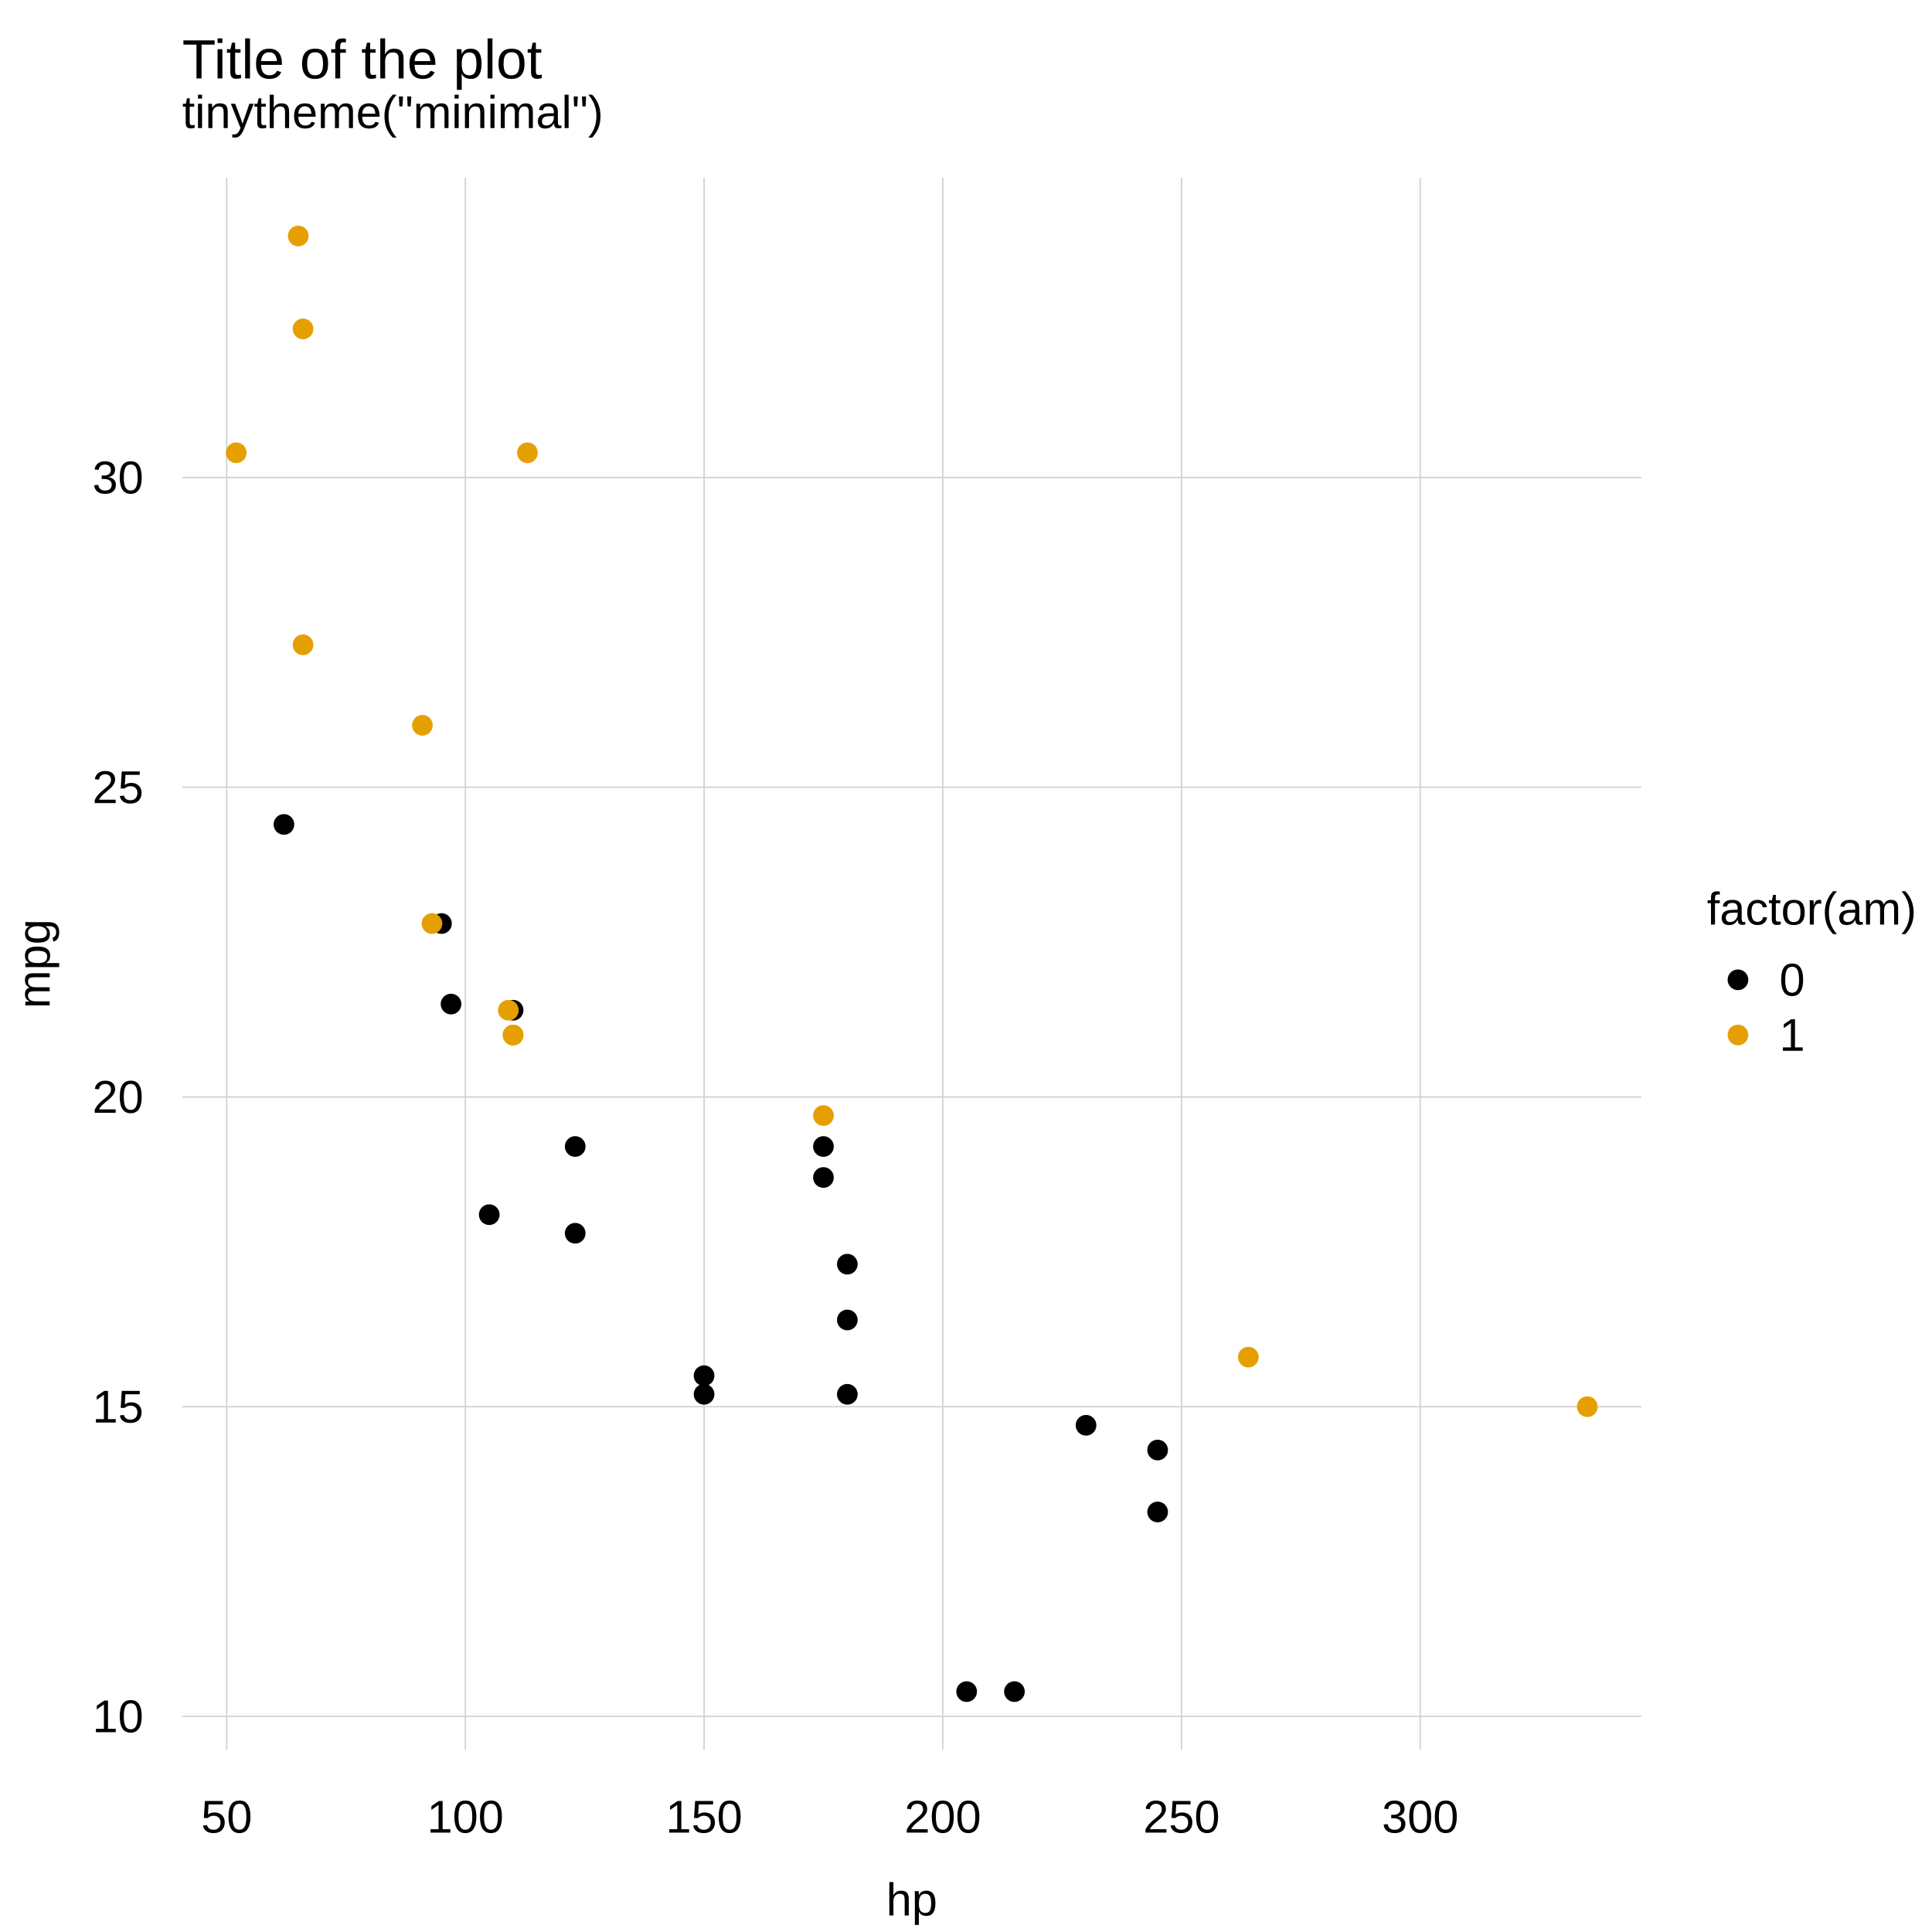
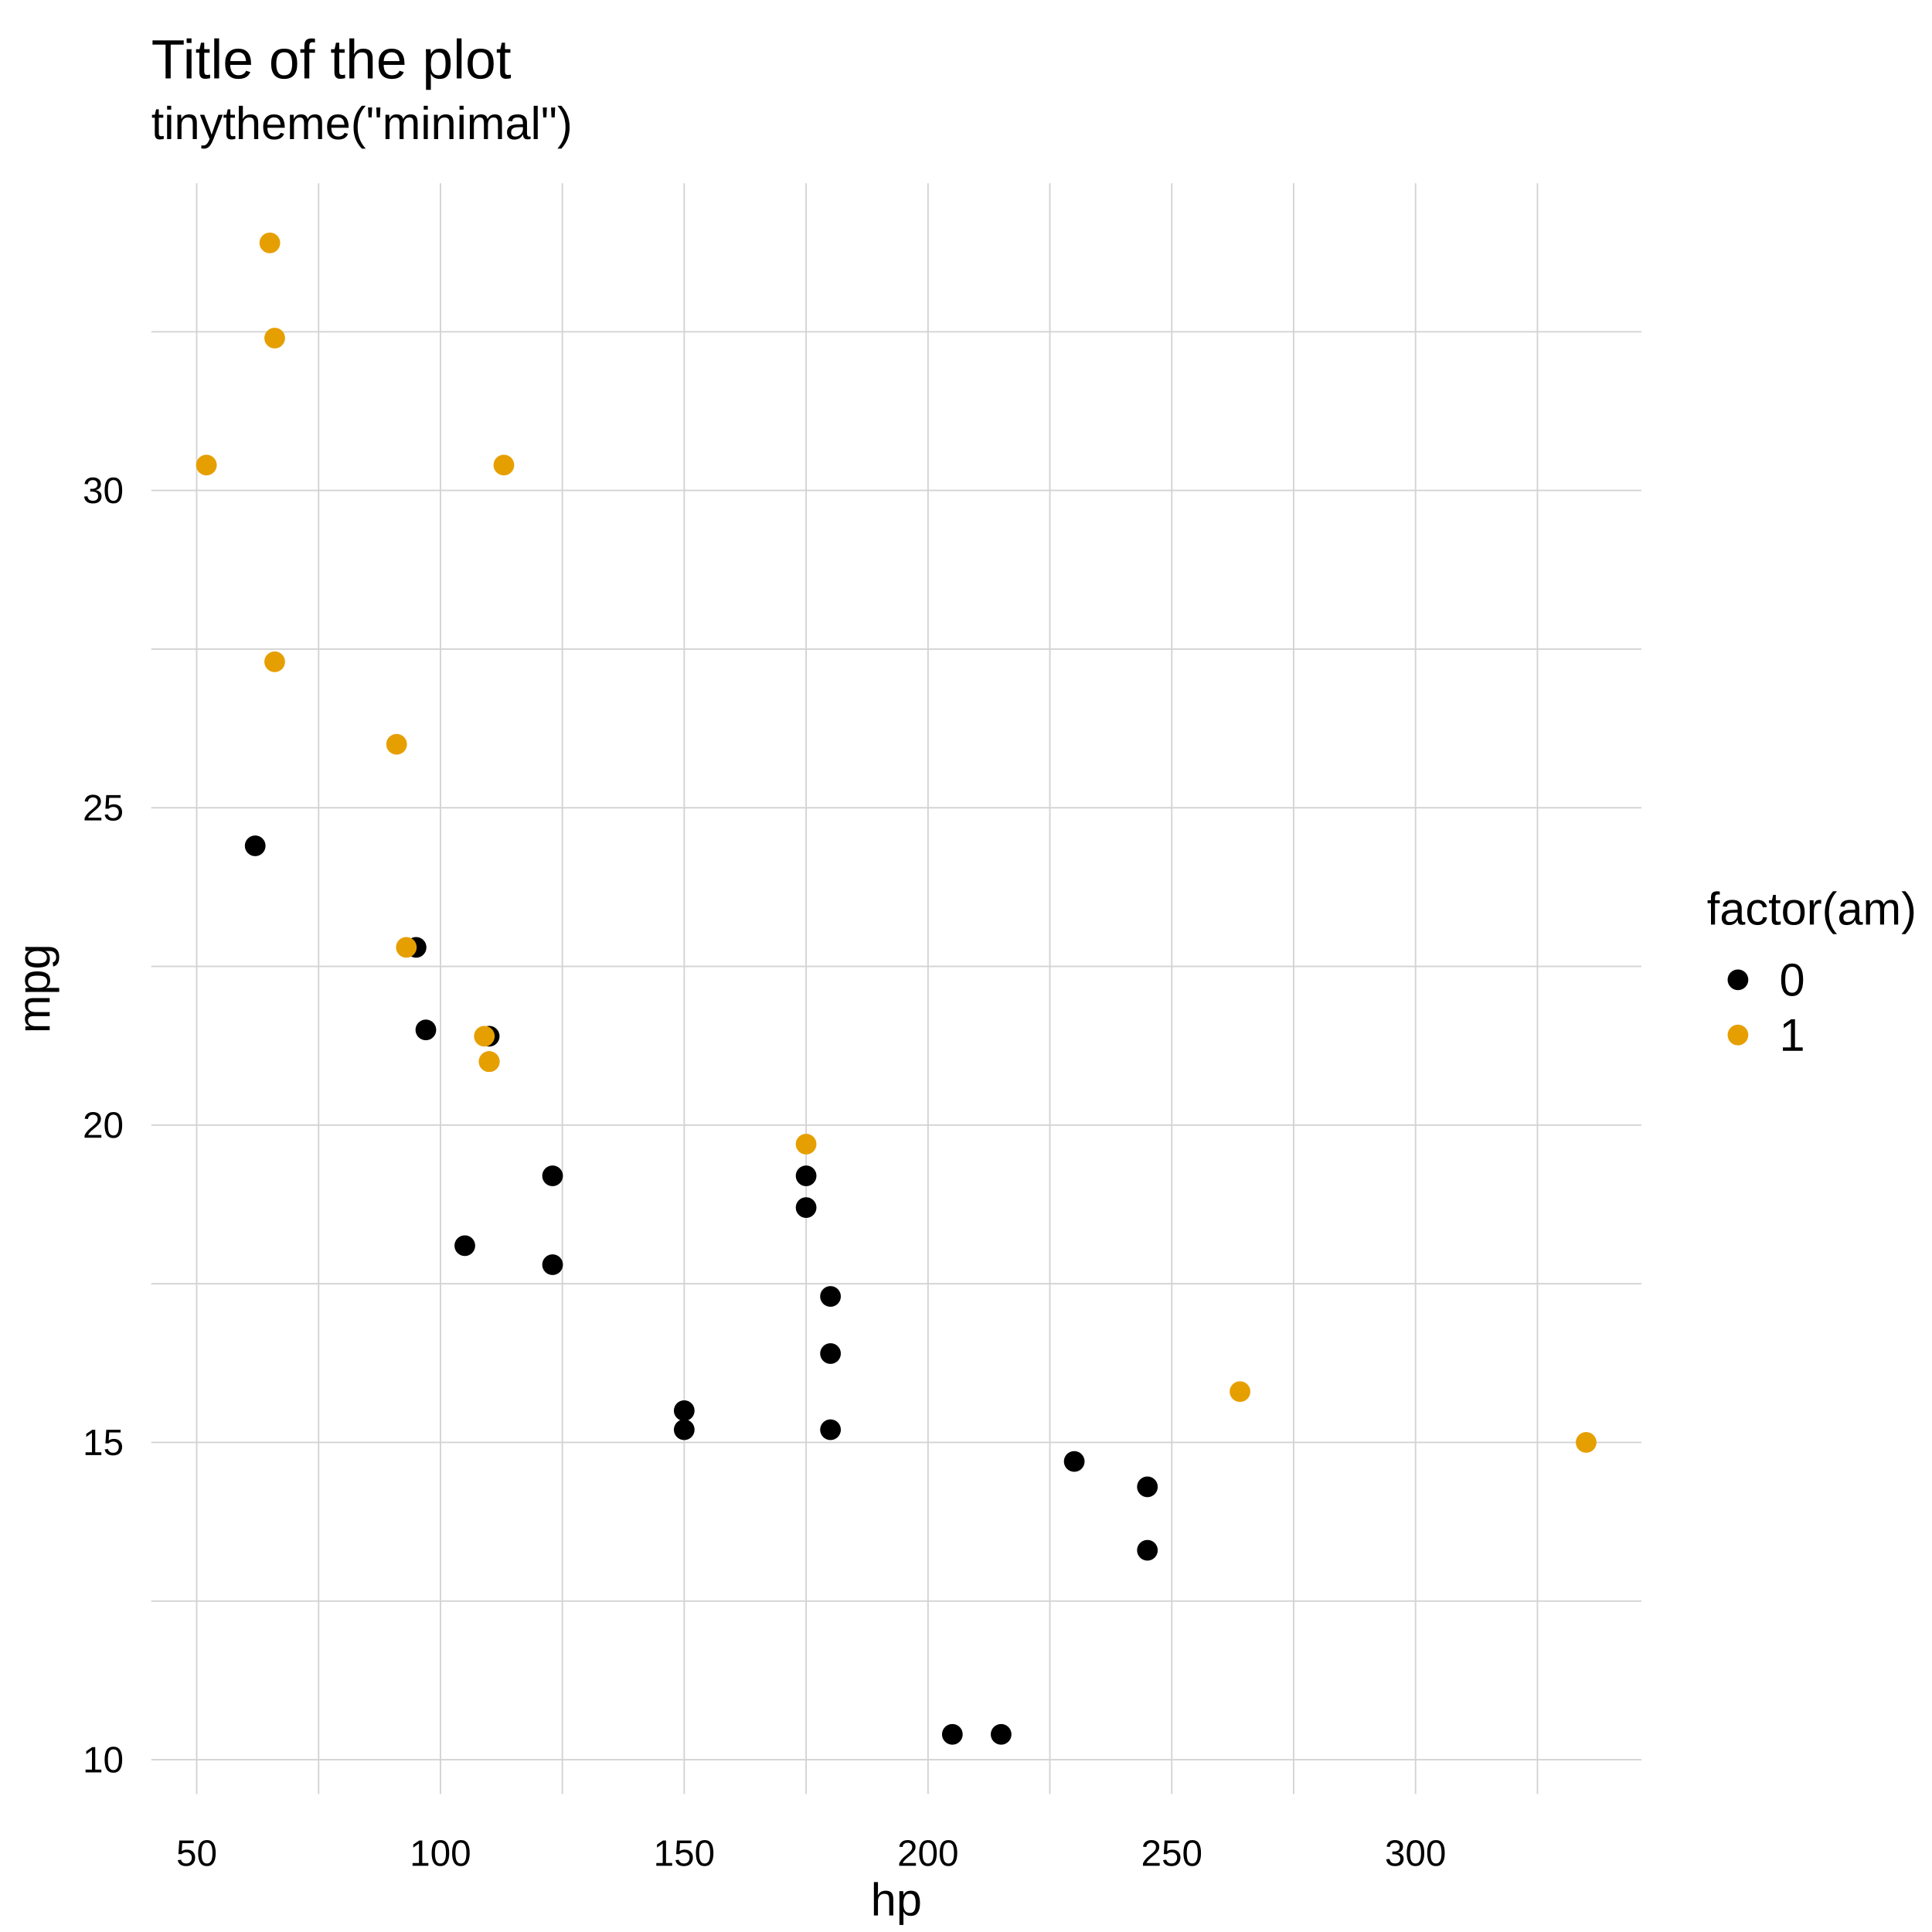
<svg xmlns="http://www.w3.org/2000/svg" width="504.00pt" height="504.00pt" viewBox="0 0 504.00 504.00">
  <g class="svglite">
    <defs>
      <style type="text/css">
    .svglite line, .svglite polyline, .svglite polygon, .svglite path, .svglite rect, .svglite circle {
      fill: none;
      stroke: #000000;
      stroke-linecap: round;
      stroke-linejoin: round;
      stroke-miterlimit: 10.00;
    }
    .svglite text {
      white-space: pre;
    }
    .svglite g.glyphgroup path {
      fill: inherit;
      stroke: none;
    }
  </style>
    </defs>
    <rect width="100%" height="100%" style="stroke: none; fill: #FFFFFF;" />
    <defs>
      <clipPath id="cpMC4wMHw1MDQuMDB8MC4wMHw1MDQuMDA=">
        <rect x="0.00" y="0.00" width="504.00" height="504.00" />
      </clipPath>
    </defs>
    <g clip-path="url(#cpMC4wMHw1MDQuMDB8MC4wMHw1MDQuMDA=)">
      <circle cx="453.38" cy="255.60" r="2.70" style="stroke-width: 0.38; stroke: none; fill: #000000;" />
      <circle cx="453.38" cy="270.00" r="2.70" style="stroke-width: 0.38; stroke: none; fill: #E69F00;" />
      <text x="472.62" y="241.20" text-anchor="middle" style="font-size: 12.00px; font-family: &quot;Liberation Sans&quot;;" textLength="54.67px" lengthAdjust="spacingAndGlyphs">factor(am)</text>
      <text x="464.18" y="259.73" style="font-size: 12.00px; font-family: &quot;Liberation Sans&quot;;" textLength="6.67px" lengthAdjust="spacingAndGlyphs">0</text>
      <text x="464.18" y="274.13" style="font-size: 12.00px; font-family: &quot;Liberation Sans&quot;;" textLength="6.67px" lengthAdjust="spacingAndGlyphs">1</text>
-       <text x="47.52" y="33.41" style="font-size: 12.00px; font-family: &quot;Liberation Sans&quot;;" textLength="109.91px" lengthAdjust="spacingAndGlyphs">tinytheme("minimal")</text>
+       <text x="39.46" y="36.29" style="font-size: 12.00px; font-family: &quot;Liberation Sans&quot;;" textLength="109.91px" lengthAdjust="spacingAndGlyphs">tinytheme("minimal")</text>
    </g>
    <defs>
      <clipPath id="cpMC4wMHw0MjguMTh8MC4wMHw1MDQuMDA=">
        <rect x="0.00" y="0.00" width="428.18" height="504.00" />
      </clipPath>
    </defs>
    <g clip-path="url(#cpMC4wMHw0MjguMTh8MC4wMHw1MDQuMDA=)">
-       <text x="47.52" y="20.45" style="font-size: 14.40px; font-family: &quot;Liberation Sans&quot;;" textLength="93.88px" lengthAdjust="spacingAndGlyphs">Title of the plot</text>
-       <text x="237.85" y="499.68" text-anchor="middle" style="font-size: 12.00px; font-family: &quot;Liberation Sans&quot;;" textLength="13.34px" lengthAdjust="spacingAndGlyphs">hp</text>
-       <text transform="translate(12.96,251.42) rotate(-90)" text-anchor="middle" style="font-size: 12.00px; font-family: &quot;Liberation Sans&quot;;" textLength="23.34px" lengthAdjust="spacingAndGlyphs">mpg</text>
+       <text x="39.46" y="20.45" style="font-size: 14.40px; font-family: &quot;Liberation Sans&quot;;" textLength="93.88px" lengthAdjust="spacingAndGlyphs">Title of the plot</text>
+       <text x="233.82" y="499.68" text-anchor="middle" style="font-size: 12.00px; font-family: &quot;Liberation Sans&quot;;" textLength="13.34px" lengthAdjust="spacingAndGlyphs">hp</text>
+       <text transform="translate(12.96,257.90) rotate(-90)" text-anchor="middle" style="font-size: 12.00px; font-family: &quot;Liberation Sans&quot;;" textLength="23.34px" lengthAdjust="spacingAndGlyphs">mpg</text>
    </g>
    <g clip-path="url(#cpMC4wMHw1MDQuMDB8MC4wMHw1MDQuMDA=)">
-       <text x="59.13" y="478.08" text-anchor="middle" style="font-size: 12.00px; font-family: &quot;Liberation Sans&quot;;" textLength="13.34px" lengthAdjust="spacingAndGlyphs">50</text>
-       <text x="121.40" y="478.08" text-anchor="middle" style="font-size: 12.00px; font-family: &quot;Liberation Sans&quot;;" textLength="20.02px" lengthAdjust="spacingAndGlyphs">100</text>
-       <text x="183.67" y="478.08" text-anchor="middle" style="font-size: 12.00px; font-family: &quot;Liberation Sans&quot;;" textLength="20.02px" lengthAdjust="spacingAndGlyphs">150</text>
-       <text x="245.95" y="478.08" text-anchor="middle" style="font-size: 12.00px; font-family: &quot;Liberation Sans&quot;;" textLength="20.02px" lengthAdjust="spacingAndGlyphs">200</text>
-       <text x="308.22" y="478.08" text-anchor="middle" style="font-size: 12.00px; font-family: &quot;Liberation Sans&quot;;" textLength="20.02px" lengthAdjust="spacingAndGlyphs">250</text>
-       <text x="370.49" y="478.08" text-anchor="middle" style="font-size: 12.00px; font-family: &quot;Liberation Sans&quot;;" textLength="20.02px" lengthAdjust="spacingAndGlyphs">300</text>
-       <text x="37.44" y="451.88" text-anchor="end" style="font-size: 12.00px; font-family: &quot;Liberation Sans&quot;;" textLength="13.34px" lengthAdjust="spacingAndGlyphs">10</text>
-       <text x="37.44" y="371.09" text-anchor="end" style="font-size: 12.00px; font-family: &quot;Liberation Sans&quot;;" textLength="13.34px" lengthAdjust="spacingAndGlyphs">15</text>
-       <text x="37.44" y="290.29" text-anchor="end" style="font-size: 12.00px; font-family: &quot;Liberation Sans&quot;;" textLength="13.34px" lengthAdjust="spacingAndGlyphs">20</text>
-       <text x="37.44" y="209.50" text-anchor="end" style="font-size: 12.00px; font-family: &quot;Liberation Sans&quot;;" textLength="13.34px" lengthAdjust="spacingAndGlyphs">25</text>
-       <text x="37.44" y="128.71" text-anchor="end" style="font-size: 12.00px; font-family: &quot;Liberation Sans&quot;;" textLength="13.34px" lengthAdjust="spacingAndGlyphs">30</text>
+       <text x="51.31" y="486.72" text-anchor="middle" style="font-size: 9.60px; font-family: &quot;Liberation Sans&quot;;" textLength="10.66px" lengthAdjust="spacingAndGlyphs">50</text>
+       <text x="114.90" y="486.72" text-anchor="middle" style="font-size: 9.60px; font-family: &quot;Liberation Sans&quot;;" textLength="15.98px" lengthAdjust="spacingAndGlyphs">100</text>
+       <text x="178.49" y="486.72" text-anchor="middle" style="font-size: 9.60px; font-family: &quot;Liberation Sans&quot;;" textLength="15.98px" lengthAdjust="spacingAndGlyphs">150</text>
+       <text x="242.09" y="486.72" text-anchor="middle" style="font-size: 9.60px; font-family: &quot;Liberation Sans&quot;;" textLength="15.98px" lengthAdjust="spacingAndGlyphs">200</text>
+       <text x="305.68" y="486.72" text-anchor="middle" style="font-size: 9.60px; font-family: &quot;Liberation Sans&quot;;" textLength="15.98px" lengthAdjust="spacingAndGlyphs">250</text>
+       <text x="369.27" y="486.72" text-anchor="middle" style="font-size: 9.60px; font-family: &quot;Liberation Sans&quot;;" textLength="15.98px" lengthAdjust="spacingAndGlyphs">300</text>
+       <text x="32.26" y="462.36" text-anchor="end" style="font-size: 9.60px; font-family: &quot;Liberation Sans&quot;;" textLength="10.66px" lengthAdjust="spacingAndGlyphs">10</text>
+       <text x="32.26" y="379.58" text-anchor="end" style="font-size: 9.60px; font-family: &quot;Liberation Sans&quot;;" textLength="10.66px" lengthAdjust="spacingAndGlyphs">15</text>
+       <text x="32.26" y="296.80" text-anchor="end" style="font-size: 9.60px; font-family: &quot;Liberation Sans&quot;;" textLength="10.66px" lengthAdjust="spacingAndGlyphs">20</text>
+       <text x="32.26" y="214.02" text-anchor="end" style="font-size: 9.60px; font-family: &quot;Liberation Sans&quot;;" textLength="10.66px" lengthAdjust="spacingAndGlyphs">25</text>
+       <text x="32.26" y="131.24" text-anchor="end" style="font-size: 9.60px; font-family: &quot;Liberation Sans&quot;;" textLength="10.66px" lengthAdjust="spacingAndGlyphs">30</text>
    </g>
    <defs>
-       <clipPath id="cpNDcuNTJ8NDI4LjE4fDQ2LjM3fDQ1Ni40OA==">
-         <rect x="47.52" y="46.37" width="380.66" height="410.11" />
+       <clipPath id="cpMzkuNDZ8NDI4LjE4fDQ3LjgxfDQ2OC4wMA==">
+         <rect x="39.46" y="47.81" width="388.72" height="420.19" />
      </clipPath>
    </defs>
-     <g clip-path="url(#cpNDcuNTJ8NDI4LjE4fDQ2LjM3fDQ1Ni40OA==)">
-       <line x1="59.13" y1="456.48" x2="59.13" y2="46.37" style="stroke-width: 0.38; stroke: #D3D3D3;" />
-       <line x1="121.40" y1="456.48" x2="121.40" y2="46.37" style="stroke-width: 0.38; stroke: #D3D3D3;" />
-       <line x1="183.67" y1="456.48" x2="183.67" y2="46.37" style="stroke-width: 0.38; stroke: #D3D3D3;" />
-       <line x1="245.95" y1="456.48" x2="245.95" y2="46.37" style="stroke-width: 0.38; stroke: #D3D3D3;" />
-       <line x1="308.22" y1="456.48" x2="308.22" y2="46.37" style="stroke-width: 0.38; stroke: #D3D3D3;" />
-       <line x1="370.49" y1="456.48" x2="370.49" y2="46.37" style="stroke-width: 0.38; stroke: #D3D3D3;" />
-       <line x1="47.52" y1="447.75" x2="428.18" y2="447.75" style="stroke-width: 0.38; stroke: #D3D3D3;" />
-       <line x1="47.52" y1="366.96" x2="428.18" y2="366.96" style="stroke-width: 0.38; stroke: #D3D3D3;" />
-       <line x1="47.52" y1="286.17" x2="428.18" y2="286.17" style="stroke-width: 0.38; stroke: #D3D3D3;" />
-       <line x1="47.52" y1="205.37" x2="428.18" y2="205.37" style="stroke-width: 0.38; stroke: #D3D3D3;" />
-       <line x1="47.52" y1="124.58" x2="428.18" y2="124.58" style="stroke-width: 0.38; stroke: #D3D3D3;" />
-       <circle cx="133.85" cy="263.54" r="2.70" style="stroke-width: 0.38; stroke: none; fill: #000000;" />
-       <circle cx="214.81" cy="307.17" r="2.70" style="stroke-width: 0.38; stroke: none; fill: #000000;" />
-       <circle cx="127.63" cy="316.87" r="2.70" style="stroke-width: 0.38; stroke: none; fill: #000000;" />
-       <circle cx="301.99" cy="378.27" r="2.70" style="stroke-width: 0.38; stroke: none; fill: #000000;" />
-       <circle cx="74.07" cy="215.07" r="2.70" style="stroke-width: 0.38; stroke: none; fill: #000000;" />
-       <circle cx="115.17" cy="240.92" r="2.70" style="stroke-width: 0.38; stroke: none; fill: #000000;" />
-       <circle cx="150.05" cy="299.09" r="2.70" style="stroke-width: 0.38; stroke: none; fill: #000000;" />
-       <circle cx="150.05" cy="321.72" r="2.70" style="stroke-width: 0.38; stroke: none; fill: #000000;" />
-       <circle cx="221.04" cy="344.34" r="2.70" style="stroke-width: 0.38; stroke: none; fill: #000000;" />
-       <circle cx="221.04" cy="329.79" r="2.70" style="stroke-width: 0.38; stroke: none; fill: #000000;" />
-       <circle cx="221.04" cy="363.73" r="2.70" style="stroke-width: 0.38; stroke: none; fill: #000000;" />
-       <circle cx="252.17" cy="441.29" r="2.70" style="stroke-width: 0.38; stroke: none; fill: #000000;" />
-       <circle cx="264.63" cy="441.29" r="2.70" style="stroke-width: 0.38; stroke: none; fill: #000000;" />
-       <circle cx="283.31" cy="371.81" r="2.70" style="stroke-width: 0.38; stroke: none; fill: #000000;" />
-       <circle cx="117.66" cy="261.93" r="2.70" style="stroke-width: 0.38; stroke: none; fill: #000000;" />
-       <circle cx="183.67" cy="358.88" r="2.70" style="stroke-width: 0.38; stroke: none; fill: #000000;" />
-       <circle cx="183.67" cy="363.73" r="2.70" style="stroke-width: 0.38; stroke: none; fill: #000000;" />
-       <circle cx="301.99" cy="394.43" r="2.70" style="stroke-width: 0.38; stroke: none; fill: #000000;" />
-       <circle cx="214.81" cy="299.09" r="2.70" style="stroke-width: 0.38; stroke: none; fill: #000000;" />
-       <circle cx="133.85" cy="270.01" r="2.70" style="stroke-width: 0.38; stroke: none; fill: #E69F00;" />
-       <circle cx="133.85" cy="270.01" r="2.70" style="stroke-width: 0.38; stroke: none; fill: #E69F00;" />
-       <circle cx="112.68" cy="240.92" r="2.70" style="stroke-width: 0.38; stroke: none; fill: #E69F00;" />
-       <circle cx="79.05" cy="85.80" r="2.70" style="stroke-width: 0.38; stroke: none; fill: #E69F00;" />
-       <circle cx="61.62" cy="118.11" r="2.70" style="stroke-width: 0.38; stroke: none; fill: #E69F00;" />
-       <circle cx="77.81" cy="61.56" r="2.70" style="stroke-width: 0.38; stroke: none; fill: #E69F00;" />
-       <circle cx="79.05" cy="168.21" r="2.70" style="stroke-width: 0.38; stroke: none; fill: #E69F00;" />
-       <circle cx="110.19" cy="189.21" r="2.70" style="stroke-width: 0.38; stroke: none; fill: #E69F00;" />
-       <circle cx="137.59" cy="118.11" r="2.70" style="stroke-width: 0.38; stroke: none; fill: #E69F00;" />
-       <circle cx="325.66" cy="354.03" r="2.70" style="stroke-width: 0.38; stroke: none; fill: #E69F00;" />
-       <circle cx="214.81" cy="291.01" r="2.70" style="stroke-width: 0.38; stroke: none; fill: #E69F00;" />
-       <circle cx="414.08" cy="366.96" r="2.70" style="stroke-width: 0.38; stroke: none; fill: #E69F00;" />
-       <circle cx="132.61" cy="263.54" r="2.70" style="stroke-width: 0.38; stroke: none; fill: #E69F00;" />
+     <g clip-path="url(#cpMzkuNDZ8NDI4LjE4fDQ3LjgxfDQ2OC4wMA==)">
+       <line x1="19.51" y1="468.00" x2="19.51" y2="47.81" style="stroke-width: 0.38; stroke: #D3D3D3;" />
+       <line x1="51.31" y1="468.00" x2="51.31" y2="47.81" style="stroke-width: 0.38; stroke: #D3D3D3;" />
+       <line x1="83.11" y1="468.00" x2="83.11" y2="47.81" style="stroke-width: 0.38; stroke: #D3D3D3;" />
+       <line x1="114.90" y1="468.00" x2="114.90" y2="47.81" style="stroke-width: 0.38; stroke: #D3D3D3;" />
+       <line x1="146.70" y1="468.00" x2="146.70" y2="47.81" style="stroke-width: 0.38; stroke: #D3D3D3;" />
+       <line x1="178.49" y1="468.00" x2="178.49" y2="47.81" style="stroke-width: 0.38; stroke: #D3D3D3;" />
+       <line x1="210.29" y1="468.00" x2="210.29" y2="47.81" style="stroke-width: 0.38; stroke: #D3D3D3;" />
+       <line x1="242.09" y1="468.00" x2="242.09" y2="47.81" style="stroke-width: 0.38; stroke: #D3D3D3;" />
+       <line x1="273.88" y1="468.00" x2="273.88" y2="47.81" style="stroke-width: 0.38; stroke: #D3D3D3;" />
+       <line x1="305.68" y1="468.00" x2="305.68" y2="47.81" style="stroke-width: 0.38; stroke: #D3D3D3;" />
+       <line x1="337.47" y1="468.00" x2="337.47" y2="47.81" style="stroke-width: 0.38; stroke: #D3D3D3;" />
+       <line x1="369.27" y1="468.00" x2="369.27" y2="47.81" style="stroke-width: 0.38; stroke: #D3D3D3;" />
+       <line x1="401.07" y1="468.00" x2="401.07" y2="47.81" style="stroke-width: 0.38; stroke: #D3D3D3;" />
+       <line x1="39.46" y1="500.45" x2="428.18" y2="500.45" style="stroke-width: 0.38; stroke: #D3D3D3;" />
+       <line x1="39.46" y1="459.06" x2="428.18" y2="459.06" style="stroke-width: 0.38; stroke: #D3D3D3;" />
+       <line x1="39.46" y1="417.67" x2="428.18" y2="417.67" style="stroke-width: 0.38; stroke: #D3D3D3;" />
+       <line x1="39.46" y1="376.28" x2="428.18" y2="376.28" style="stroke-width: 0.38; stroke: #D3D3D3;" />
+       <line x1="39.46" y1="334.89" x2="428.18" y2="334.89" style="stroke-width: 0.38; stroke: #D3D3D3;" />
+       <line x1="39.46" y1="293.50" x2="428.18" y2="293.50" style="stroke-width: 0.38; stroke: #D3D3D3;" />
+       <line x1="39.46" y1="252.11" x2="428.18" y2="252.11" style="stroke-width: 0.38; stroke: #D3D3D3;" />
+       <line x1="39.46" y1="210.72" x2="428.18" y2="210.72" style="stroke-width: 0.38; stroke: #D3D3D3;" />
+       <line x1="39.46" y1="169.33" x2="428.18" y2="169.33" style="stroke-width: 0.38; stroke: #D3D3D3;" />
+       <line x1="39.46" y1="127.94" x2="428.18" y2="127.94" style="stroke-width: 0.38; stroke: #D3D3D3;" />
+       <line x1="39.46" y1="86.55" x2="428.18" y2="86.55" style="stroke-width: 0.38; stroke: #D3D3D3;" />
+       <circle cx="127.62" cy="270.32" r="2.70" style="stroke-width: 0.38; stroke: none; fill: #000000;" />
+       <circle cx="210.29" cy="315.02" r="2.70" style="stroke-width: 0.38; stroke: none; fill: #000000;" />
+       <circle cx="121.26" cy="324.96" r="2.70" style="stroke-width: 0.38; stroke: none; fill: #000000;" />
+       <circle cx="299.32" cy="387.87" r="2.70" style="stroke-width: 0.38; stroke: none; fill: #000000;" />
+       <circle cx="66.57" cy="220.65" r="2.70" style="stroke-width: 0.38; stroke: none; fill: #000000;" />
+       <circle cx="108.54" cy="247.14" r="2.70" style="stroke-width: 0.38; stroke: none; fill: #000000;" />
+       <circle cx="144.15" cy="306.74" r="2.70" style="stroke-width: 0.38; stroke: none; fill: #000000;" />
+       <circle cx="144.15" cy="329.92" r="2.70" style="stroke-width: 0.38; stroke: none; fill: #000000;" />
+       <circle cx="216.65" cy="353.10" r="2.70" style="stroke-width: 0.38; stroke: none; fill: #000000;" />
+       <circle cx="216.65" cy="338.20" r="2.70" style="stroke-width: 0.38; stroke: none; fill: #000000;" />
+       <circle cx="216.65" cy="372.97" r="2.70" style="stroke-width: 0.38; stroke: none; fill: #000000;" />
+       <circle cx="248.44" cy="452.44" r="2.70" style="stroke-width: 0.38; stroke: none; fill: #000000;" />
+       <circle cx="261.16" cy="452.44" r="2.70" style="stroke-width: 0.38; stroke: none; fill: #000000;" />
+       <circle cx="280.24" cy="381.25" r="2.70" style="stroke-width: 0.38; stroke: none; fill: #000000;" />
+       <circle cx="111.09" cy="268.67" r="2.70" style="stroke-width: 0.38; stroke: none; fill: #000000;" />
+       <circle cx="178.49" cy="368.00" r="2.70" style="stroke-width: 0.38; stroke: none; fill: #000000;" />
+       <circle cx="178.49" cy="372.97" r="2.70" style="stroke-width: 0.38; stroke: none; fill: #000000;" />
+       <circle cx="299.32" cy="404.42" r="2.70" style="stroke-width: 0.38; stroke: none; fill: #000000;" />
+       <circle cx="210.29" cy="306.74" r="2.70" style="stroke-width: 0.38; stroke: none; fill: #000000;" />
+       <circle cx="127.62" cy="276.94" r="2.70" style="stroke-width: 0.38; stroke: none; fill: #E69F00;" />
+       <circle cx="127.62" cy="276.94" r="2.70" style="stroke-width: 0.38; stroke: none; fill: #E69F00;" />
+       <circle cx="106.00" cy="247.14" r="2.70" style="stroke-width: 0.38; stroke: none; fill: #E69F00;" />
+       <circle cx="71.66" cy="88.20" r="2.70" style="stroke-width: 0.38; stroke: none; fill: #E69F00;" />
+       <circle cx="53.85" cy="121.32" r="2.70" style="stroke-width: 0.38; stroke: none; fill: #E69F00;" />
+       <circle cx="70.39" cy="63.37" r="2.70" style="stroke-width: 0.38; stroke: none; fill: #E69F00;" />
+       <circle cx="71.66" cy="172.64" r="2.70" style="stroke-width: 0.38; stroke: none; fill: #E69F00;" />
+       <circle cx="103.46" cy="194.16" r="2.70" style="stroke-width: 0.38; stroke: none; fill: #E69F00;" />
+       <circle cx="131.44" cy="121.32" r="2.70" style="stroke-width: 0.38; stroke: none; fill: #E69F00;" />
+       <circle cx="323.48" cy="363.03" r="2.70" style="stroke-width: 0.38; stroke: none; fill: #E69F00;" />
+       <circle cx="210.29" cy="298.47" r="2.70" style="stroke-width: 0.38; stroke: none; fill: #E69F00;" />
+       <circle cx="413.78" cy="376.28" r="2.70" style="stroke-width: 0.38; stroke: none; fill: #E69F00;" />
+       <circle cx="126.35" cy="270.32" r="2.70" style="stroke-width: 0.38; stroke: none; fill: #E69F00;" />
    </g>
  </g>
</svg>
